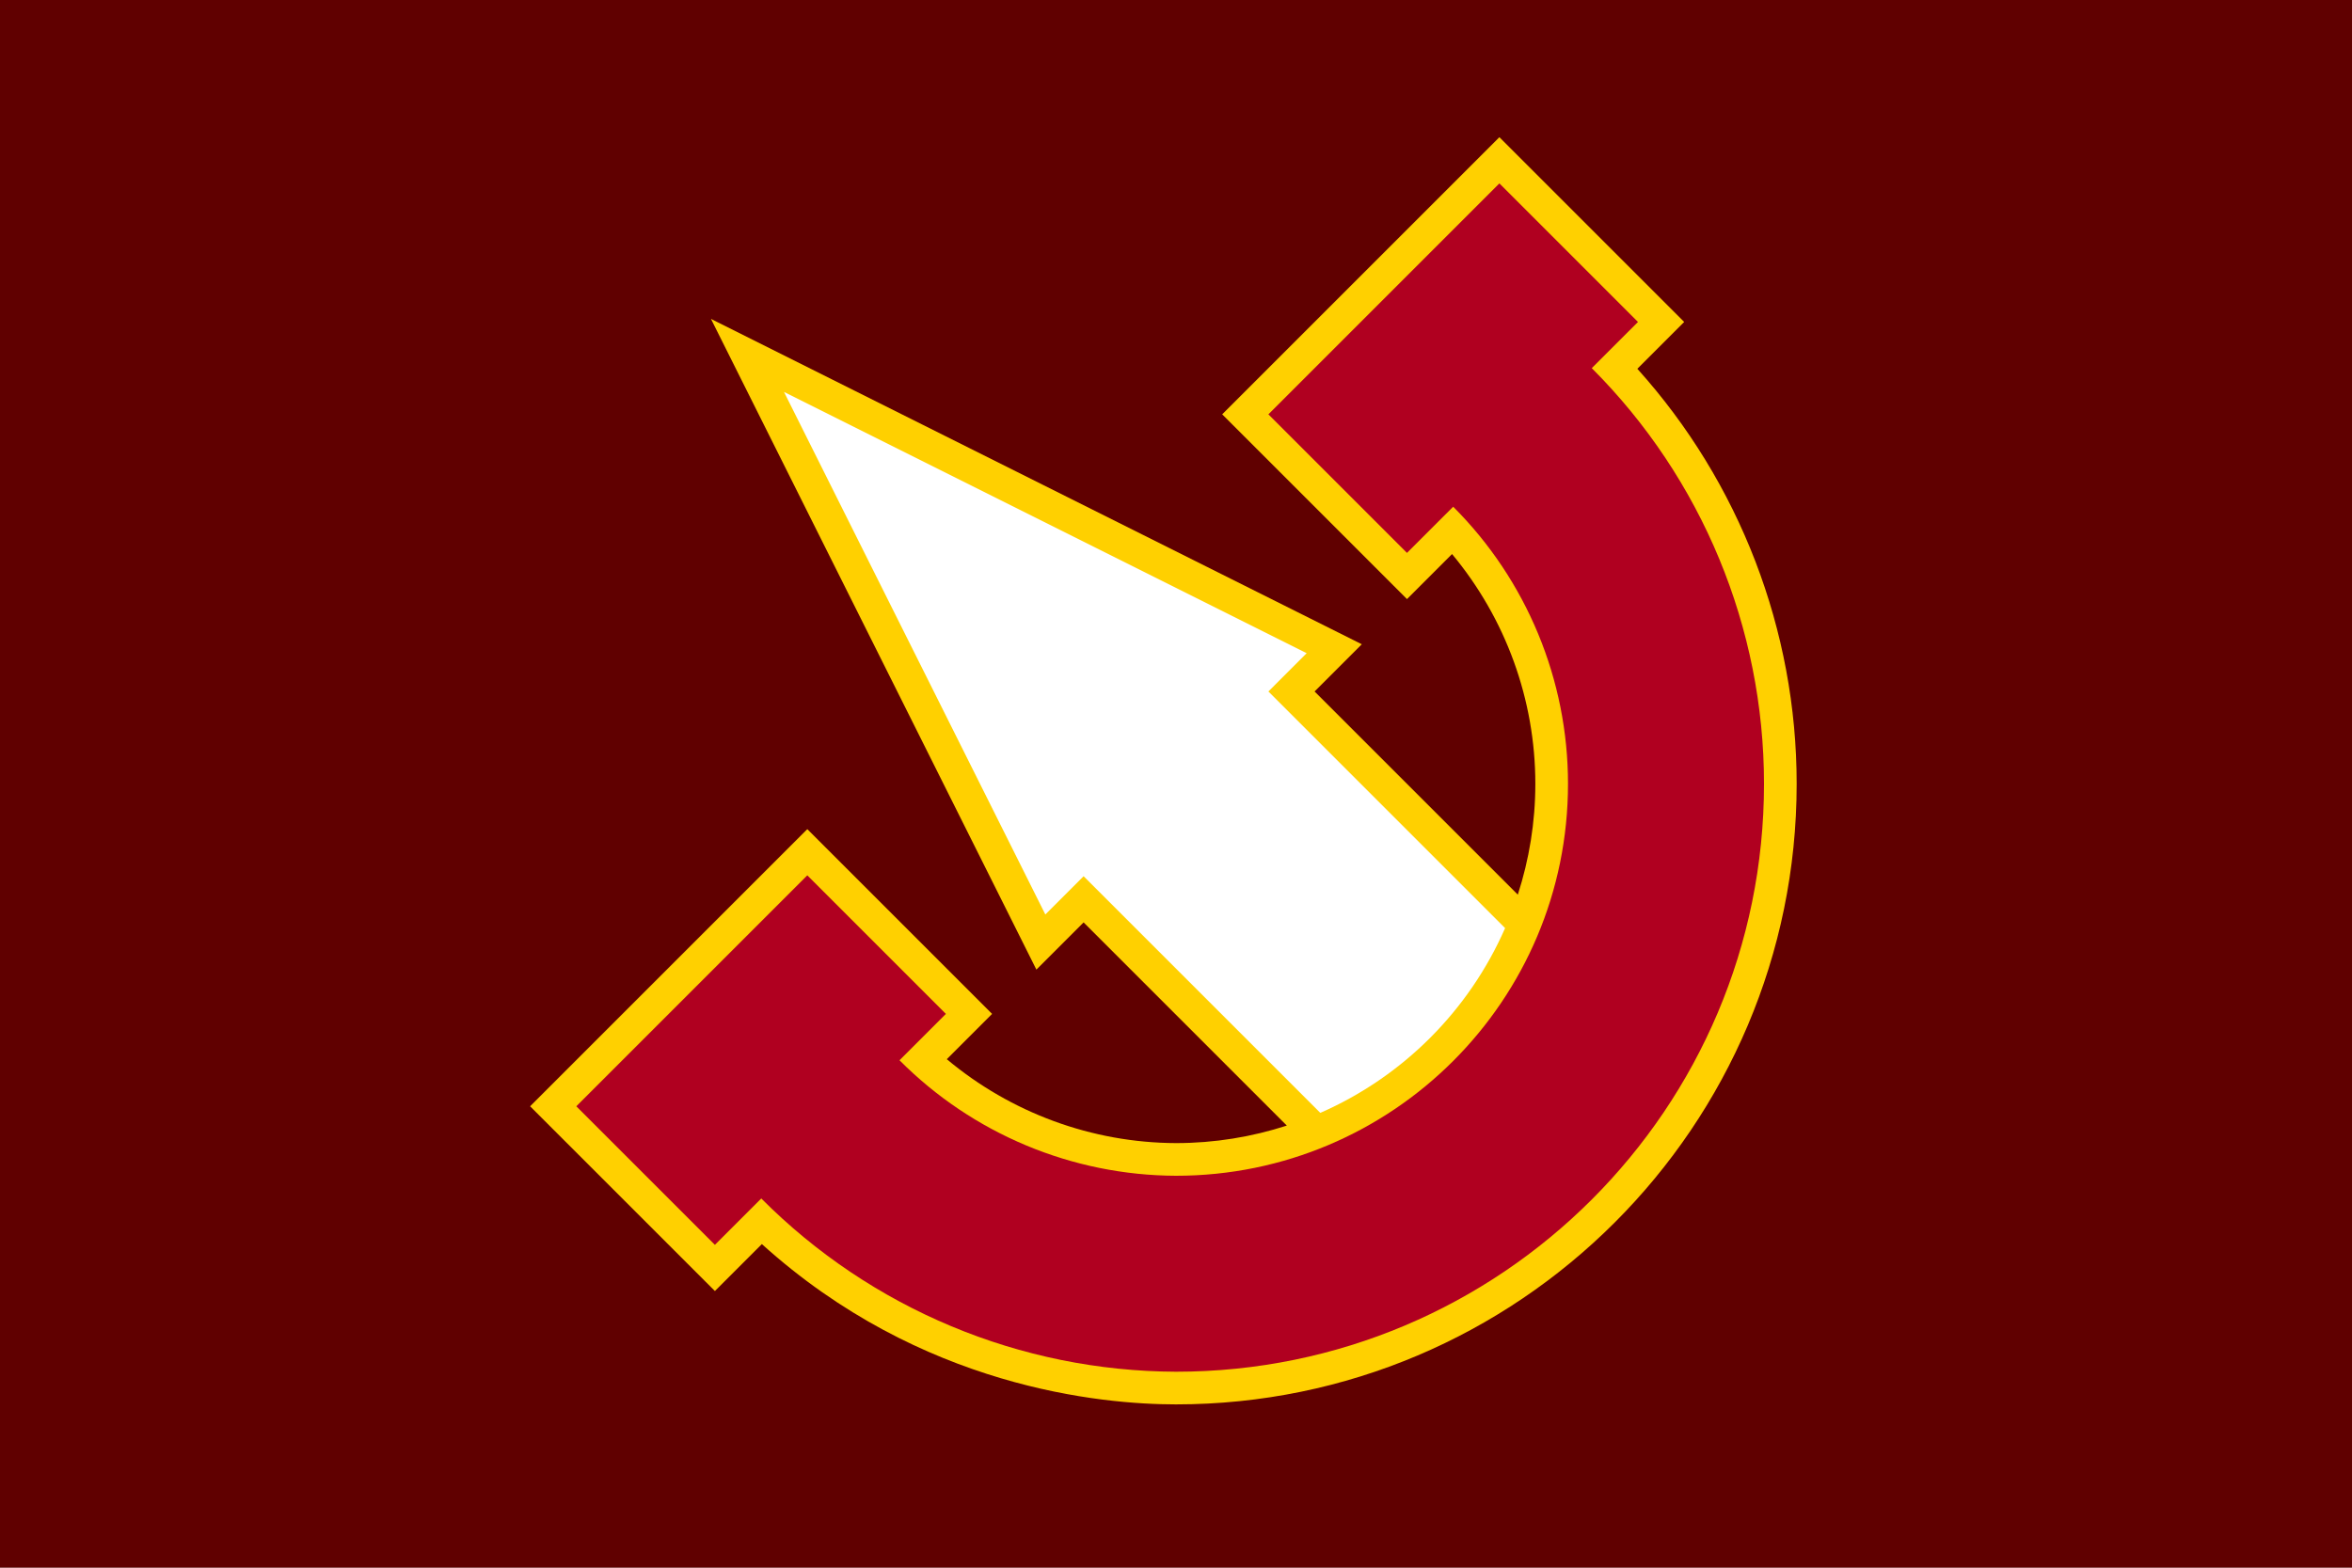
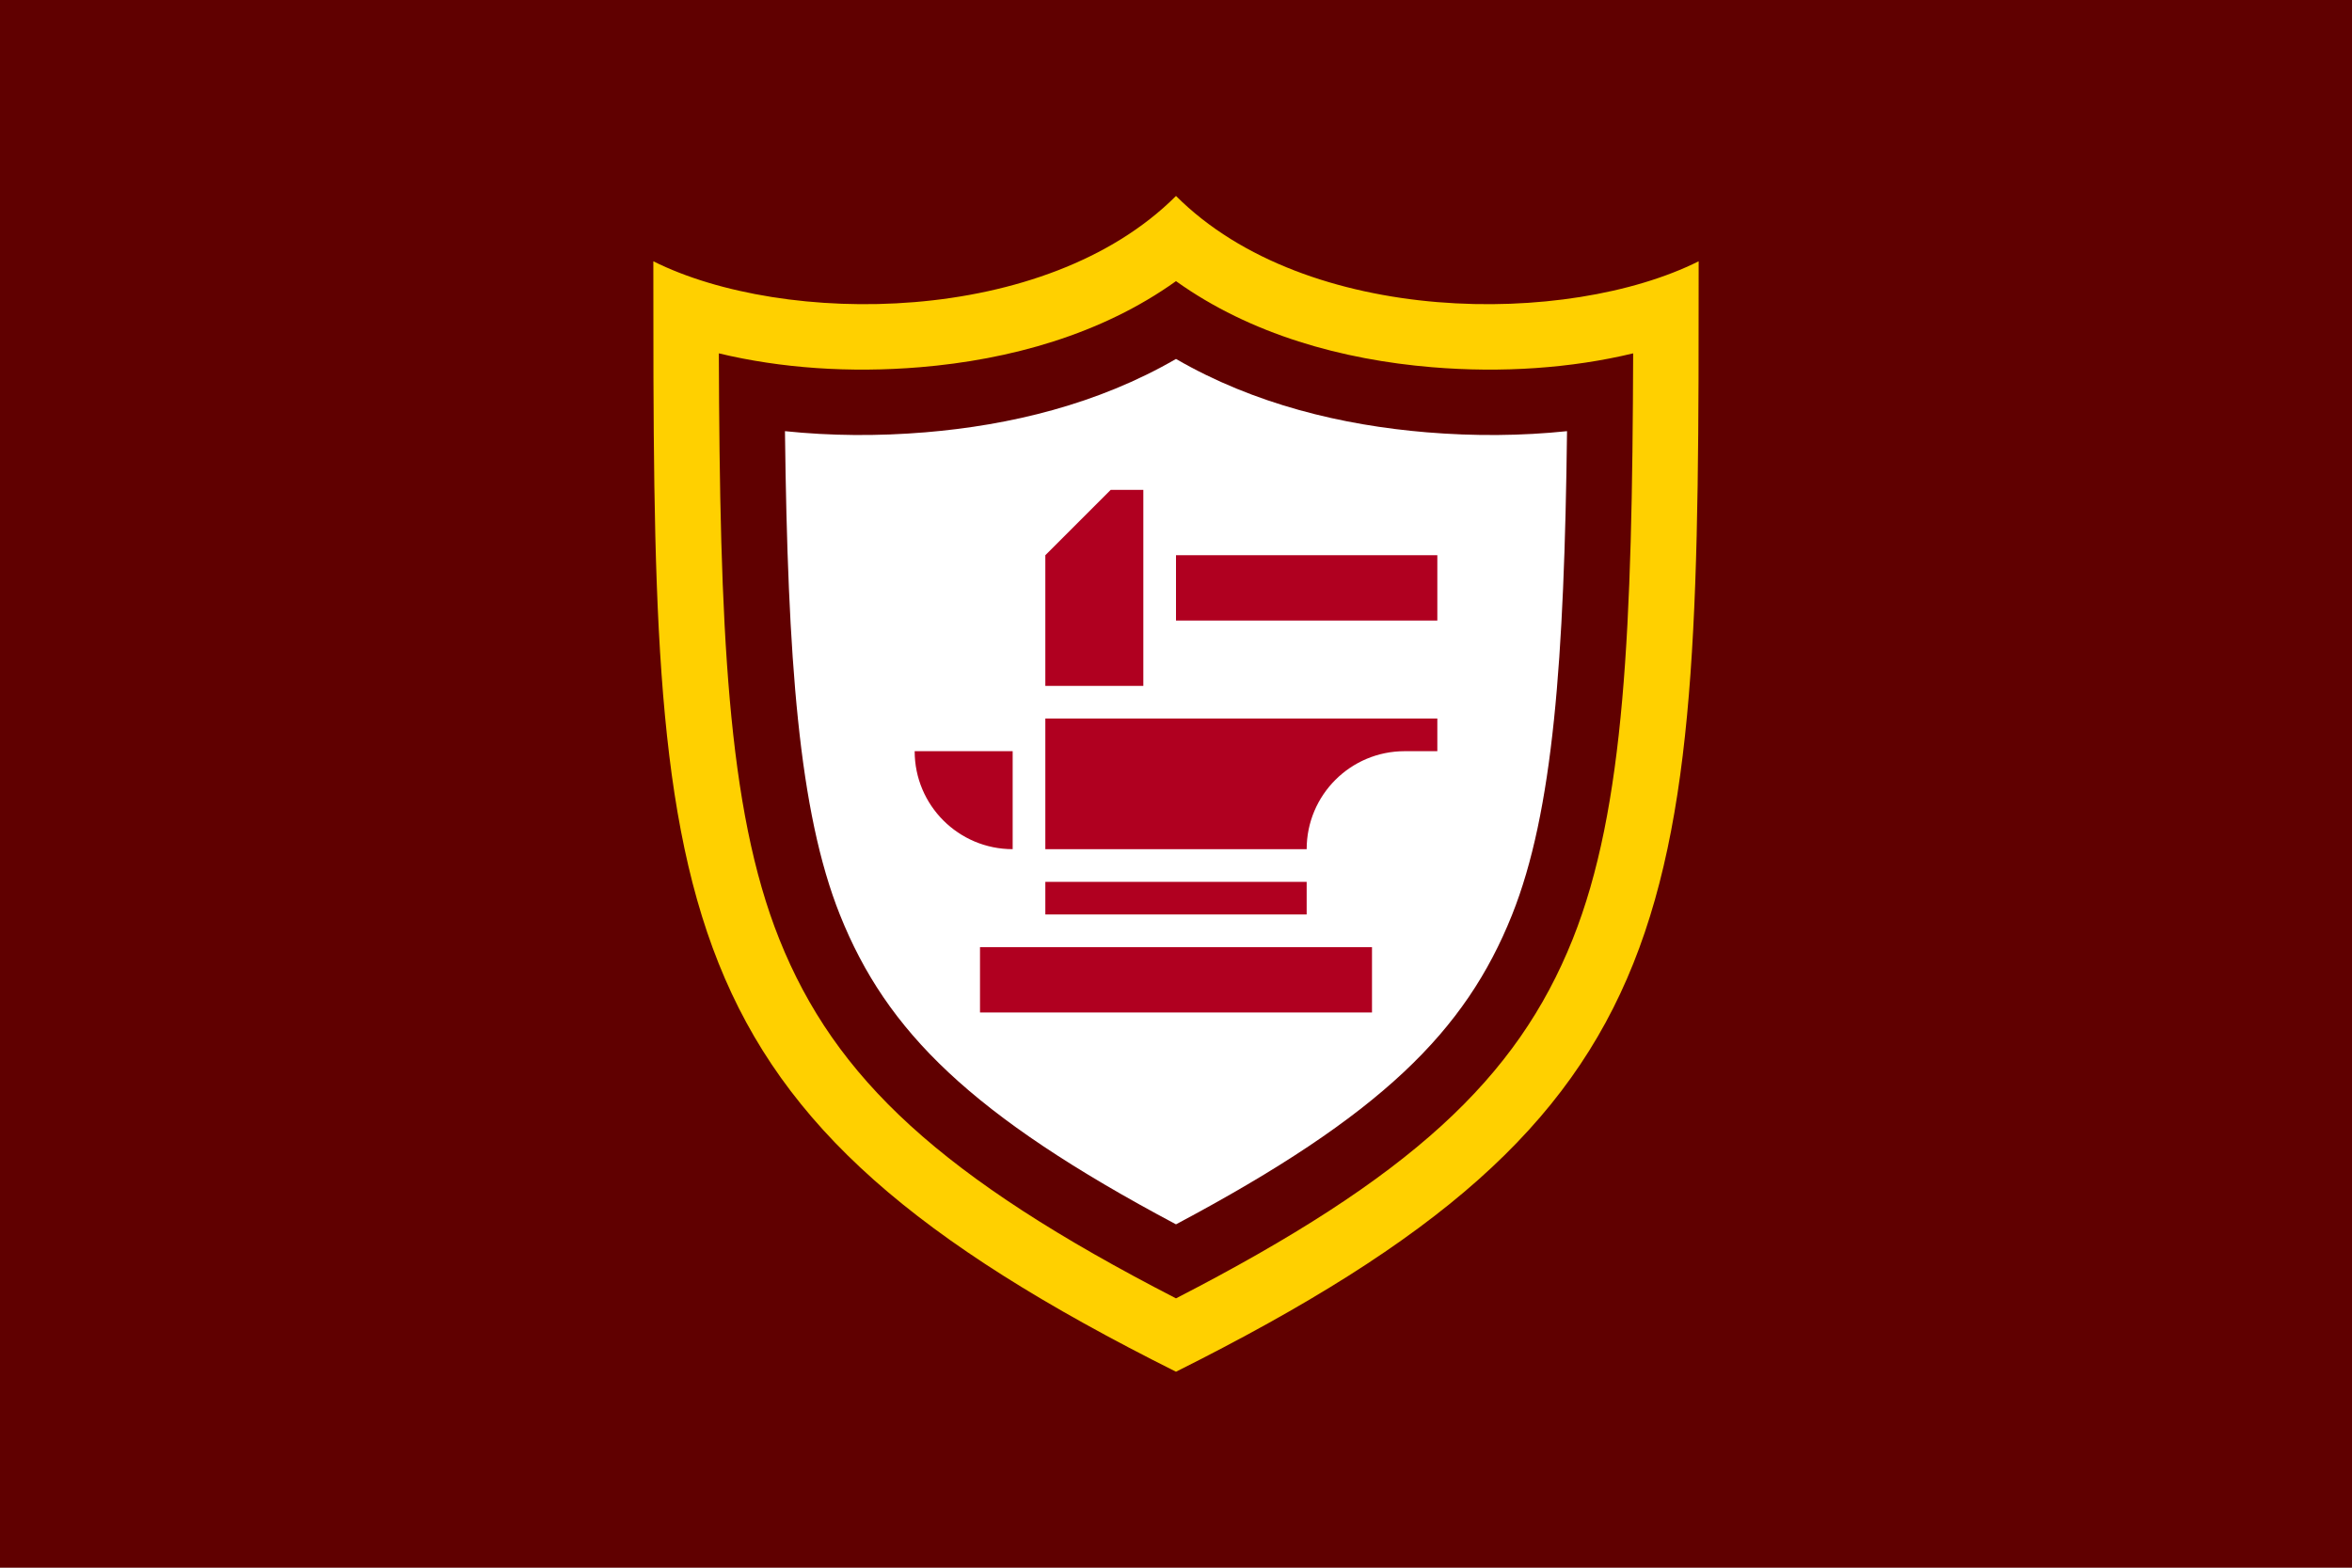
<svg xmlns="http://www.w3.org/2000/svg" xml:space="preserve" width="4608" height="3072" viewBox="0 0 1219.2 812.8">
-   <path d="M 0 0 L 0 812.8 L 1219.2 812.8 L 1219.2 0 L 0 0 z" style="fill:#600000;fill-rule:evenodd;stroke:none;stroke-width:8.467;stroke-linecap:round;stroke-linejoin:round;fill-opacity:1" />
-   <path d="m 777.233,71.137 -143.686,143.684 95.789,95.791 23.356,-23.356 c 27.753,33.328 43.176,75.417 43.176,119.145 0,20.072 -3.24,39.35 -9.082,57.447 L 681.442,358.504 705.92,334.027 368.535,165.336 537.229,502.719 561.705,478.242 667.049,583.586 c -18.088,5.84 -37.356,9.075 -57.418,9.078 -43.664,-0.164 -85.638,-15.699 -118.842,-43.506 l 23.479,-23.479 -95.79,-95.789 -143.683,143.684 95.789,95.789 24.342,-24.342 c 82.408,74.521 175.964,83.111 214.674,83.111 177.488,10e-6 321.734,-144.245 321.734,-321.732 1.3e-4,-79.66 -29.568,-156.277 -82.59,-215.197 l 24.278,-24.278 z" style="color:#000;fill:#ffd000;stroke-miterlimit:128;-inkscape-stroke:none;paint-order:stroke fill markers" />
-   <path d="m 406.4,203.2 135.467,270.933 19.839,-19.839 122.696,122.696 c 42.777,-18.73 77.059,-53.012 95.791,-95.788 L 657.495,358.505 677.333,338.667 Z" style="fill:#fff;fill-opacity:1;stroke-width:1;stroke-miterlimit:128" />
-   <path d="M 777.232,95.084 657.495,214.821 l 71.842,71.842 23.947,-23.947 C 791.392,300.823 812.8,352.508 812.8,406.4 c 0,112.224 -90.976,203.2 -203.2,203.2 -53.818,-0.194 -105.36,-21.73 -143.318,-59.882 l 24.039,-24.039 -71.842,-71.842 -119.737,119.737 71.842,71.842 24.039,-24.039 C 451.56,678.605 528.874,710.909 609.6,711.2 c 168.336,10e-6 304.8,-136.464 304.8,-304.8 1.2e-4,-80.838 -32.113,-158.365 -89.274,-215.526 l 23.947,-23.947 z" style="color:#000;fill:#b00020;stroke-miterlimit:128;-inkscape-stroke:none;paint-order:stroke fill markers;fill-opacity:1" />
+   <path d="M 0,0 V 812.8 H 1219.2 V 0 Z" style="fill:#600000;fill-opacity:1;fill-rule:evenodd;stroke:none;stroke-width:8.467;stroke-linecap:round;stroke-linejoin:round" />
+   <path d="M 609.6 101.6 C 541.867 169.333 406.4 169.333 338.667 135.467 C 338.667 474.133 338.667 575.733 609.6 711.2 C 880.533 575.733 880.533 474.133 880.533 135.467 C 812.8 169.333 677.333 169.333 609.6 101.6 z M 609.599 145.764 C 648.33 173.471 695.951 186.524 742.254 190.383 C 778.649 193.416 814.447 190.929 846.576 183.203 C 846.099 325.058 842.367 419.094 815.223 486.955 C 786.304 559.252 731.246 610.545 609.599 673.16 C 487.953 610.545 432.897 559.252 403.978 486.955 C 376.834 419.094 373.102 325.058 372.625 183.203 C 404.754 190.929 440.551 193.416 476.946 190.383 C 523.249 186.524 570.869 173.471 609.599 145.764 z" style="display:inline;fill:#ffd000;fill-opacity:1;stroke-width:67.733;stroke-miterlimit:128;paint-order:stroke fill markers" />
+   <path d="m 609.599,186.105 c -40.577,23.505 -86.181,34.389 -129.842,38.027 -24.862,2.072 -49.266,1.872 -72.858,-0.588 1.42,118.227 7.13,197.352 28.522,250.832 24.125,60.312 67.785,103.853 174.177,160.408 106.393,-56.555 150.053,-100.096 174.178,-160.408 21.392,-53.479 27.101,-132.604 28.521,-250.832 -23.592,2.46 -47.996,2.659 -72.858,0.588 -43.661,-3.638 -89.265,-14.522 -129.842,-38.027 z" style="display:inline;fill:#fff;fill-opacity:1;stroke-width:67.733;stroke-linecap:square;stroke-miterlimit:128" />
+   <path d="m 575.733,254 -33.867,33.867 V 355.6 h 50.8 V 254 Z M 609.6,287.867 v 33.867 h 135.467 v -33.867 z m -67.733,84.667 v 67.733 h 135.467 c 0,-28.056 22.744,-50.8 50.8,-50.8 h 16.933 v -16.933 z m -67.733,16.933 c 0,28.056 22.744,50.8 50.8,50.8 v -50.8 z M 541.867,457.2 v 16.933 H 677.333 V 457.2 Z M 508,491.067 v 33.867 h 203.2 v -33.867 z" style="display:inline;fill:#b00020;fill-opacity:1;stroke-width:1" />
</svg>
